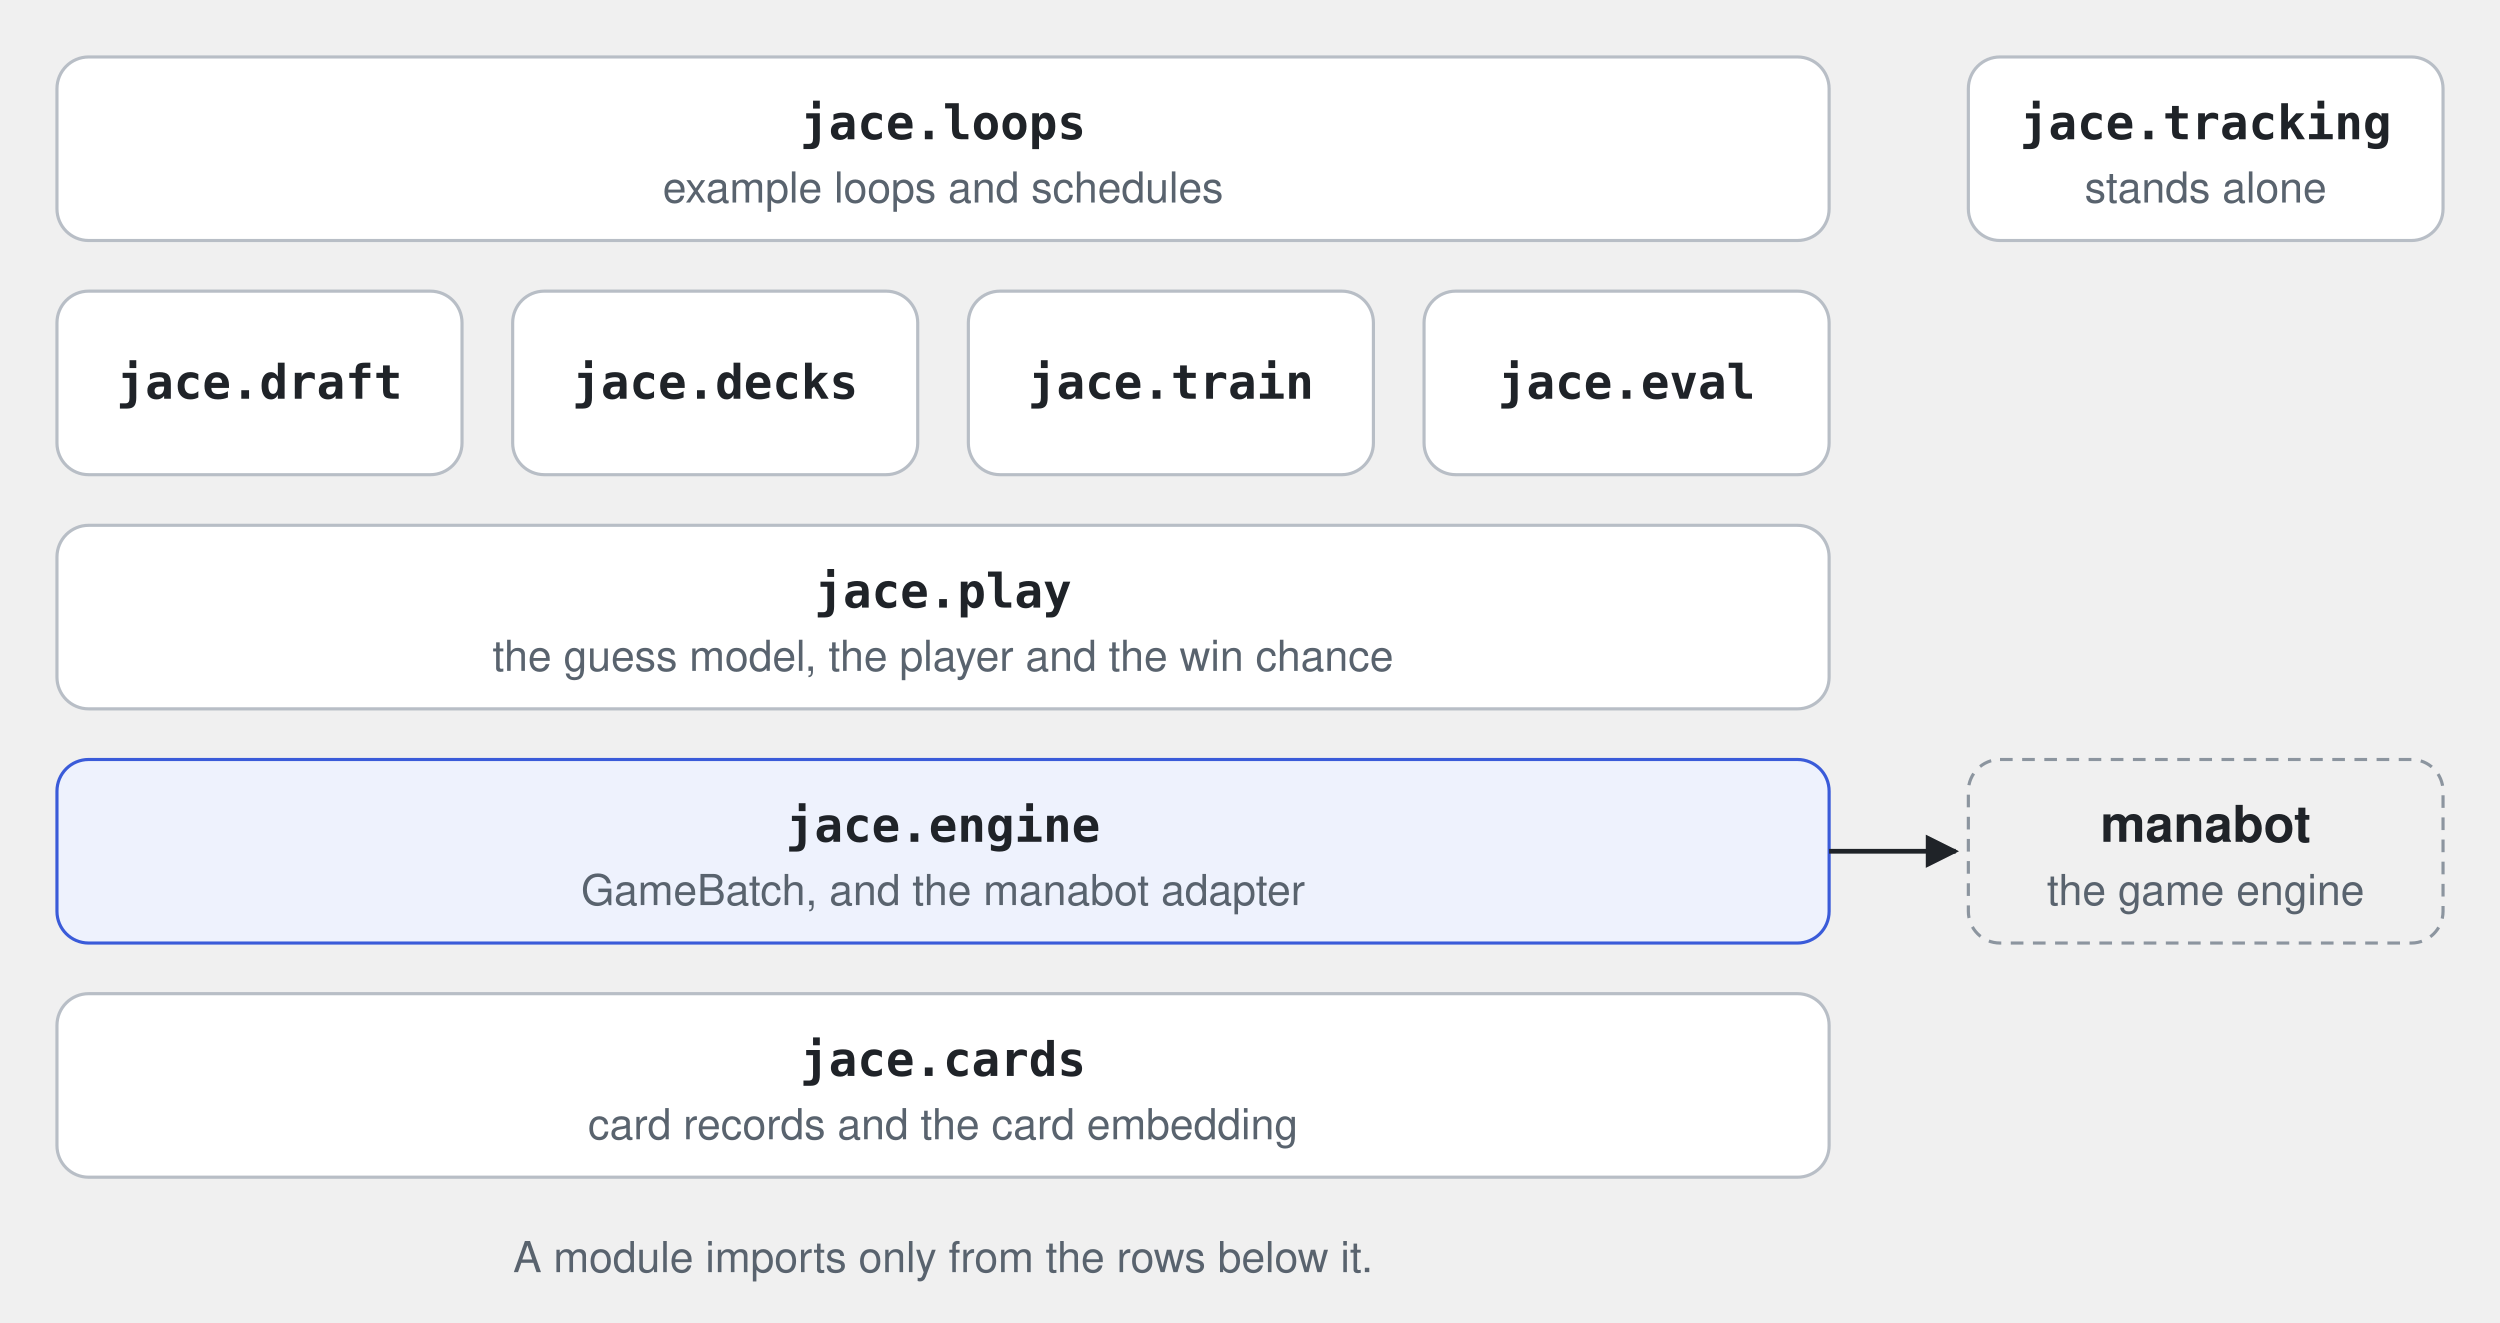
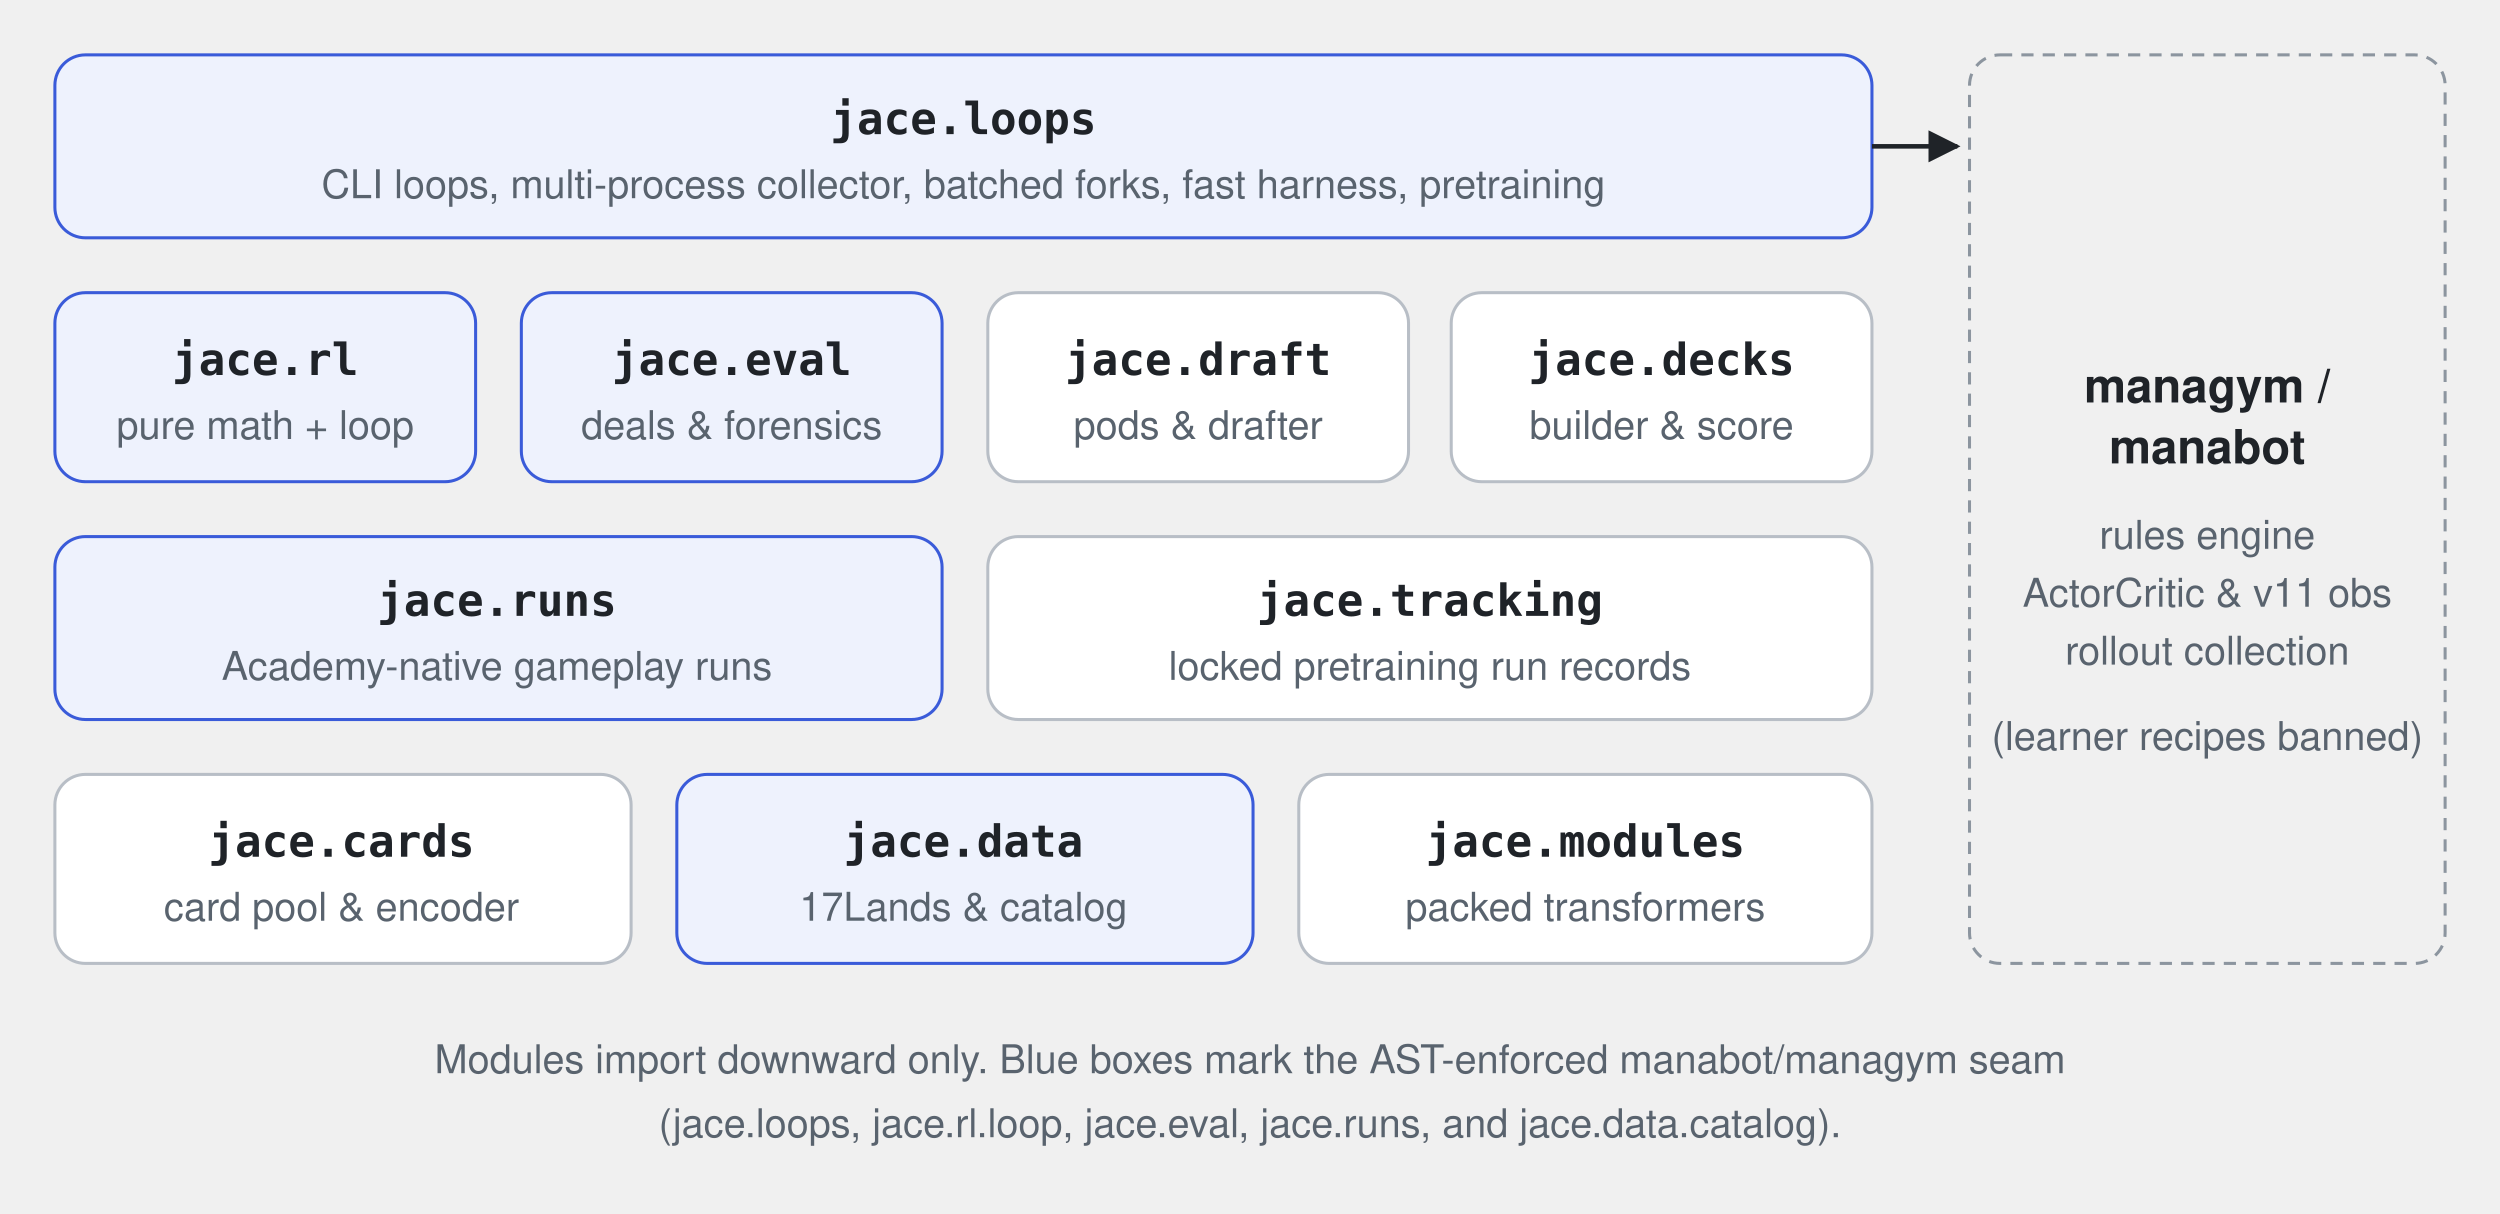
- <svg xmlns="http://www.w3.org/2000/svg" viewBox="0 0 790 418" role="img" aria-label="The modules of jace in rows, where a module imports only from the rows below it. Top: jace.loops. Then jace.draft, jace.decks, jace.train and jace.eval. Then jace.play. Then jace.engine, whose adapter is the only code that imports manabot. At the bottom, jace.cards. jace.tracking stands alone. jace.engine is drawn in blue because it is the only way games are played.">
+ <svg xmlns="http://www.w3.org/2000/svg" viewBox="0 0 820 398" role="img" aria-label="The package layers of Jace v2. Top row: jace.loops (CLI entry points, collector pool, batched forks, harness). Second row: jace.rl (pure RL math plus loop seam), jace.eval (mirrored deals and forensics), jace.draft (pods and drafter, imported only by jace.loops), and jace.decks (builder and score). Third row: jace.runs (Academy-native runs) and jace.tracking (locked pretraining run records). Bottom leaf row: jace.cards, jace.data (17Lands and catalog seam), and jace.modules. On the right: managym and manabot, connected only to the blue-highlighted seam modules.">
  <style>
- text{font-family:-apple-system,BlinkMacSystemFont,"Segoe UI",Helvetica,Arial,sans-serif;fill:#1f2328;text-anchor:middle;font-size:16px}
- .t{font-weight:600}.s{font-size:13.5px;fill:#59636e}.l{text-anchor:start}.m{font-family:ui-monospace,SFMono-Regular,Menlo,monospace;font-size:15px;font-weight:600}
+ text{font-family:-apple-system,BlinkMacSystemFont,"Segoe UI",Helvetica,Arial,sans-serif;fill:#1f2328;text-anchor:middle;font-size:15.5px}
+ .t{font-weight:600}.s{font-size:13px;fill:#59636e}.m{font-family:ui-monospace,SFMono-Regular,Menlo,monospace;font-size:14.5px;font-weight:600}
.line{fill:none;stroke:#1f2328;stroke-width:1.5}.head{fill:#1f2328}
.box{fill:#ffffff;stroke:#b8bec6}.round{fill:#eef2fd;stroke:#3a5bd9}.side{fill:none;stroke:#8c959f;stroke-dasharray:4 3}
</style>
  <defs>
    <marker id="a" viewBox="0 0 10 10" refX="9" refY="5" markerWidth="7" markerHeight="7" orient="auto-start-reverse">
      <path d="M0,0 L10,5 L0,10 z" class="head" />
    </marker>
  </defs>
-   <rect class="box" x="18" y="18" width="560" height="58" rx="10" />
-   <text x="298" y="44" class="m">jace.loops</text>
-   <text x="298" y="64" class="s">example loops and schedules</text>
-   <rect class="box" x="18" y="92" width="128" height="58" rx="10" />
-   <text x="82" y="126" class="m">jace.draft</text>
-   <rect class="box" x="162" y="92" width="128" height="58" rx="10" />
-   <text x="226" y="126" class="m">jace.decks</text>
-   <rect class="box" x="306" y="92" width="128" height="58" rx="10" />
-   <text x="370" y="126" class="m">jace.train</text>
-   <rect class="box" x="450" y="92" width="128" height="58" rx="10" />
-   <text x="514" y="126" class="m">jace.eval</text>
-   <rect class="box" x="18" y="166" width="560" height="58" rx="10" />
-   <text x="298" y="192" class="m">jace.play</text>
-   <text x="298" y="212" class="s">the guess model, the player and the win chance</text>
-   <rect class="round" x="18" y="240" width="560" height="58" rx="10" />
-   <text x="298" y="266" class="m">jace.engine</text>
-   <text x="298" y="286" class="s">GameBatch, and the manabot adapter</text>
-   <rect class="box" x="18" y="314" width="560" height="58" rx="10" />
-   <text x="298" y="340" class="m">jace.cards</text>
-   <text x="298" y="360" class="s">card records and the card embedding</text>
-   <rect class="side" x="622" y="240" width="150" height="58" rx="10" />
-   <text x="697" y="266" class="t">manabot</text>
-   <text x="697" y="286" class="s">the game engine</text>
-   <path class="line" d="M578 269 H618" marker-end="url(#a)" />
-   <rect class="box" x="622" y="18" width="150" height="58" rx="10" />
-   <text x="697" y="44" class="m">jace.tracking</text>
-   <text x="697" y="64" class="s">stands alone</text>
-   <text x="298" y="402" class="s">A module imports only from the rows below it.</text>
+   <rect class="round" x="18" y="18" width="596" height="60" rx="10" />
+   <text x="316" y="44" class="m">jace.loops</text>
+   <text x="316" y="65" class="s">CLI loops, multi-process collector, batched forks, fast harness, pretraining</text>
+   <rect class="round" x="18" y="96" width="138" height="62" rx="10" />
+   <text x="87" y="123" class="m">jace.rl</text>
+   <text x="87" y="144" class="s">pure math + loop</text>
+   <rect class="round" x="171" y="96" width="138" height="62" rx="10" />
+   <text x="240" y="123" class="m">jace.eval</text>
+   <text x="240" y="144" class="s">deals &amp; forensics</text>
+   <rect class="box" x="324" y="96" width="138" height="62" rx="10" />
+   <text x="393" y="123" class="m">jace.draft</text>
+   <text x="393" y="144" class="s">pods &amp; drafter</text>
+   <rect class="box" x="476" y="96" width="138" height="62" rx="10" />
+   <text x="545" y="123" class="m">jace.decks</text>
+   <text x="545" y="144" class="s">builder &amp; score</text>
+   <rect class="round" x="18" y="176" width="291" height="60" rx="10" />
+   <text x="163" y="202" class="m">jace.runs</text>
+   <text x="163" y="223" class="s">Academy-native gameplay runs</text>
+   <rect class="box" x="324" y="176" width="290" height="60" rx="10" />
+   <text x="469" y="202" class="m">jace.tracking</text>
+   <text x="469" y="223" class="s">locked pretraining run records</text>
+   <rect class="box" x="18" y="254" width="189" height="62" rx="10" />
+   <text x="112" y="281" class="m">jace.cards</text>
+   <text x="112" y="302" class="s">card pool &amp; encoder</text>
+   <rect class="round" x="222" y="254" width="189" height="62" rx="10" />
+   <text x="316" y="281" class="m">jace.data</text>
+   <text x="316" y="302" class="s">17Lands &amp; catalog</text>
+   <rect class="box" x="426" y="254" width="188" height="62" rx="10" />
+   <text x="520" y="281" class="m">jace.modules</text>
+   <text x="520" y="302" class="s">packed transformers</text>
+   <rect class="side" x="646" y="18" width="156" height="298" rx="10" />
+   <text x="724" y="132" class="t">managym /</text>
+   <text x="724" y="152" class="t">manabot</text>
+   <text x="724" y="180" class="s">rules engine</text>
+   <text x="724" y="199" class="s">ActorCritic &amp; v11 obs</text>
+   <text x="724" y="218" class="s">rollout collection</text>
+   <text x="724" y="246" class="s">(learner recipes banned)</text>
+   <path class="line" d="M614 48 H642" marker-end="url(#a)" />
+   <text x="410" y="352" class="s">Modules import downward only. Blue boxes mark the AST-enforced manabot/managym seam</text>
+   <text x="410" y="373" class="s">(jace.loops, jace.rl.loop, jace.eval, jace.runs, and jace.data.catalog).</text>
</svg>
